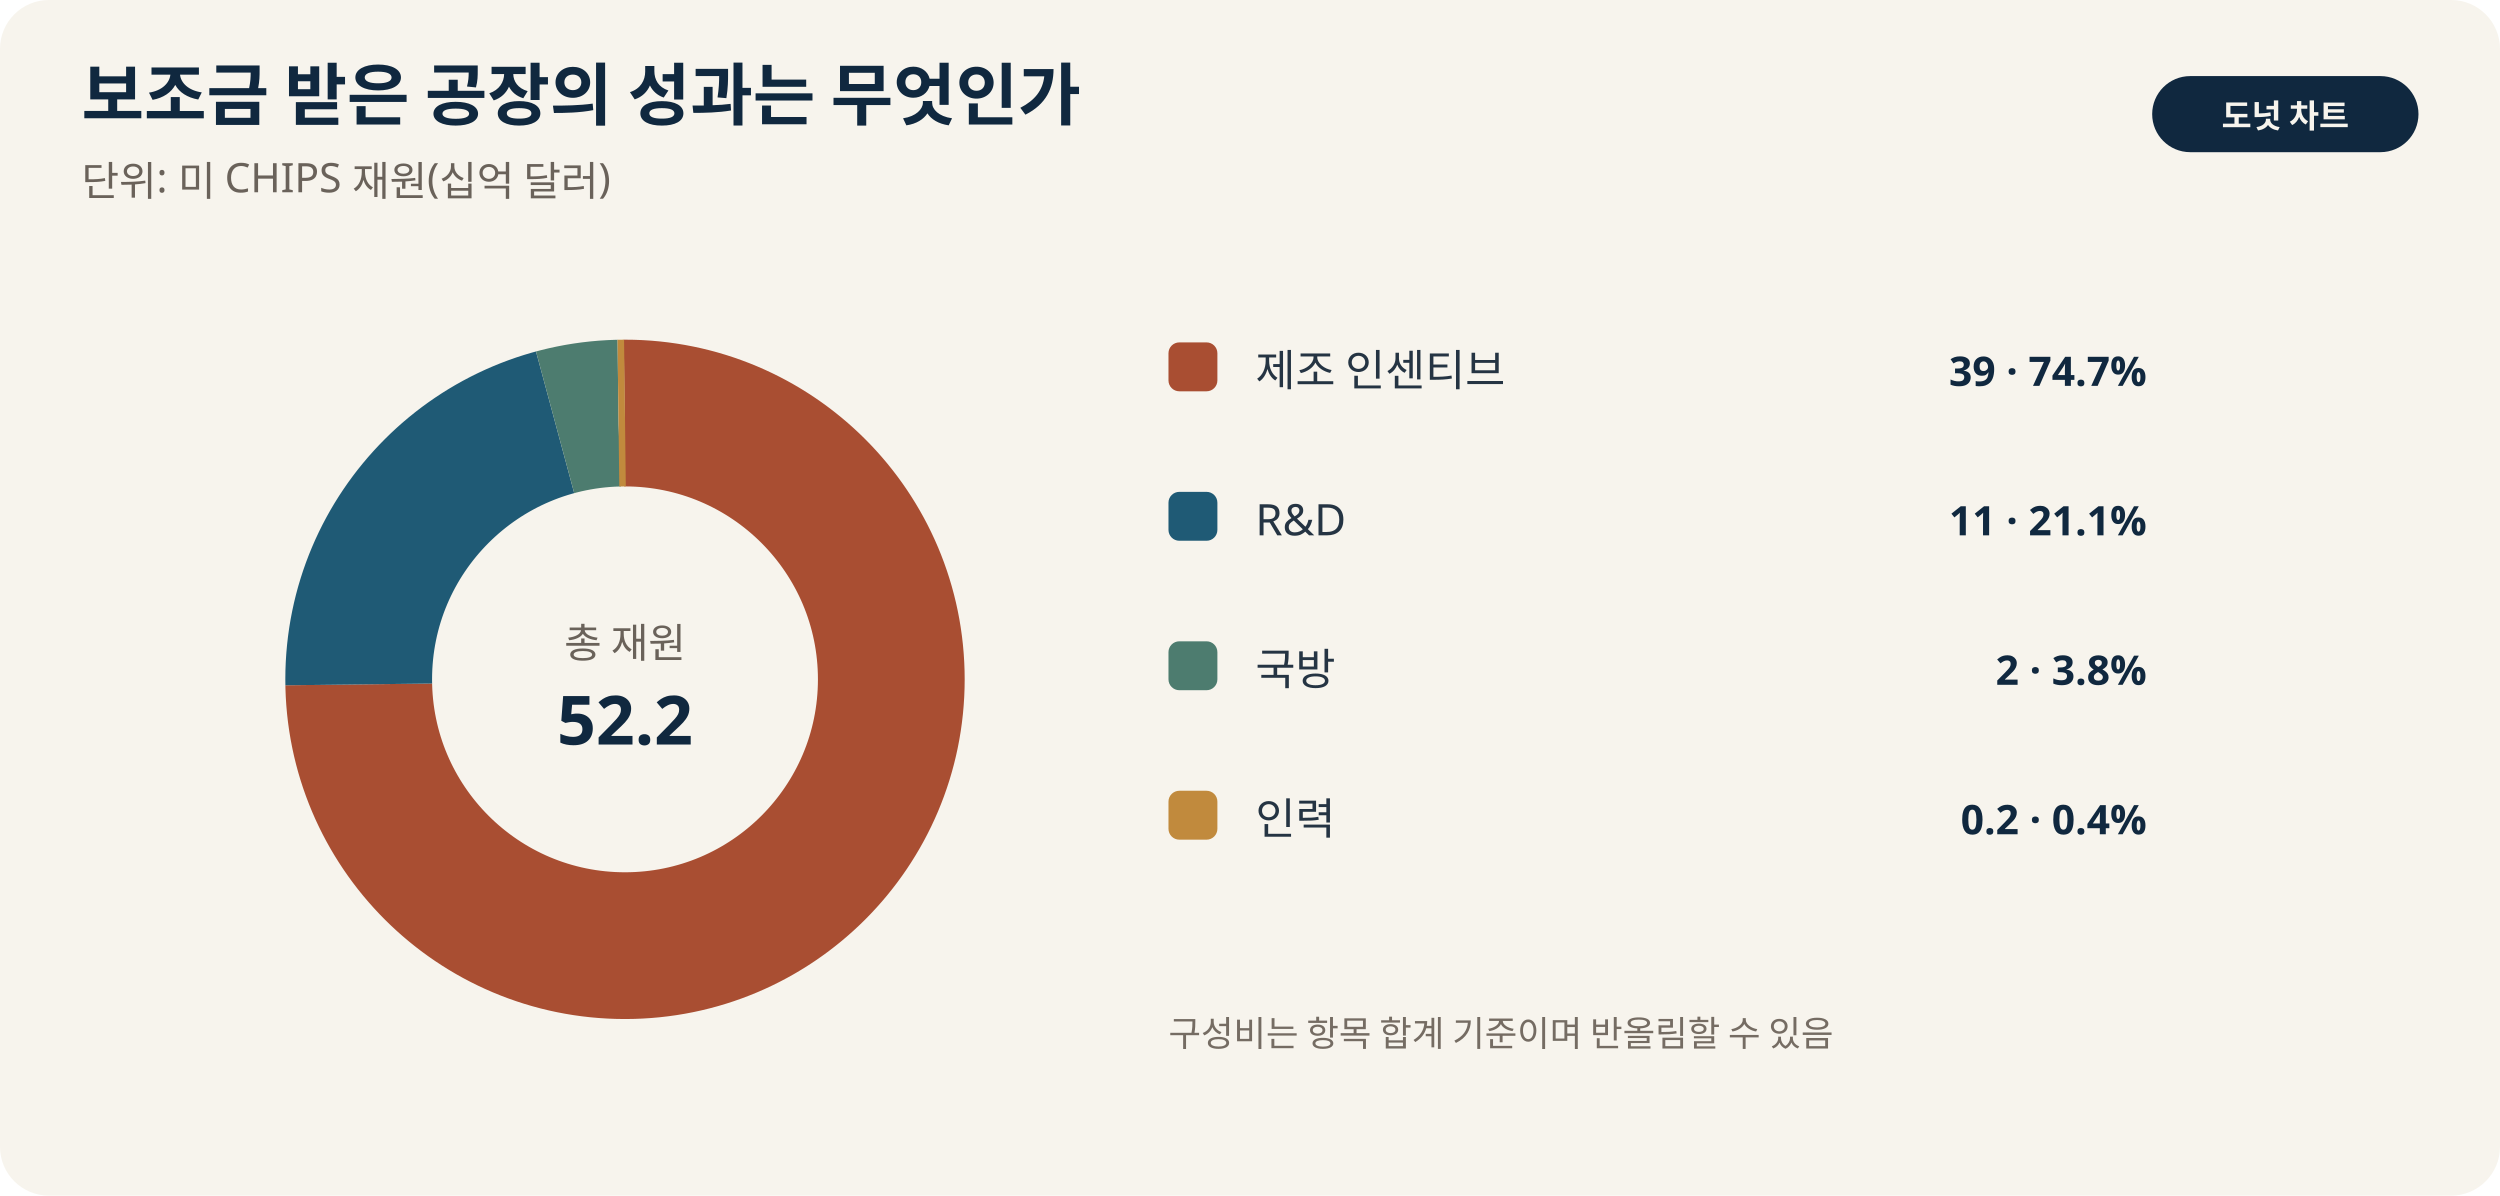
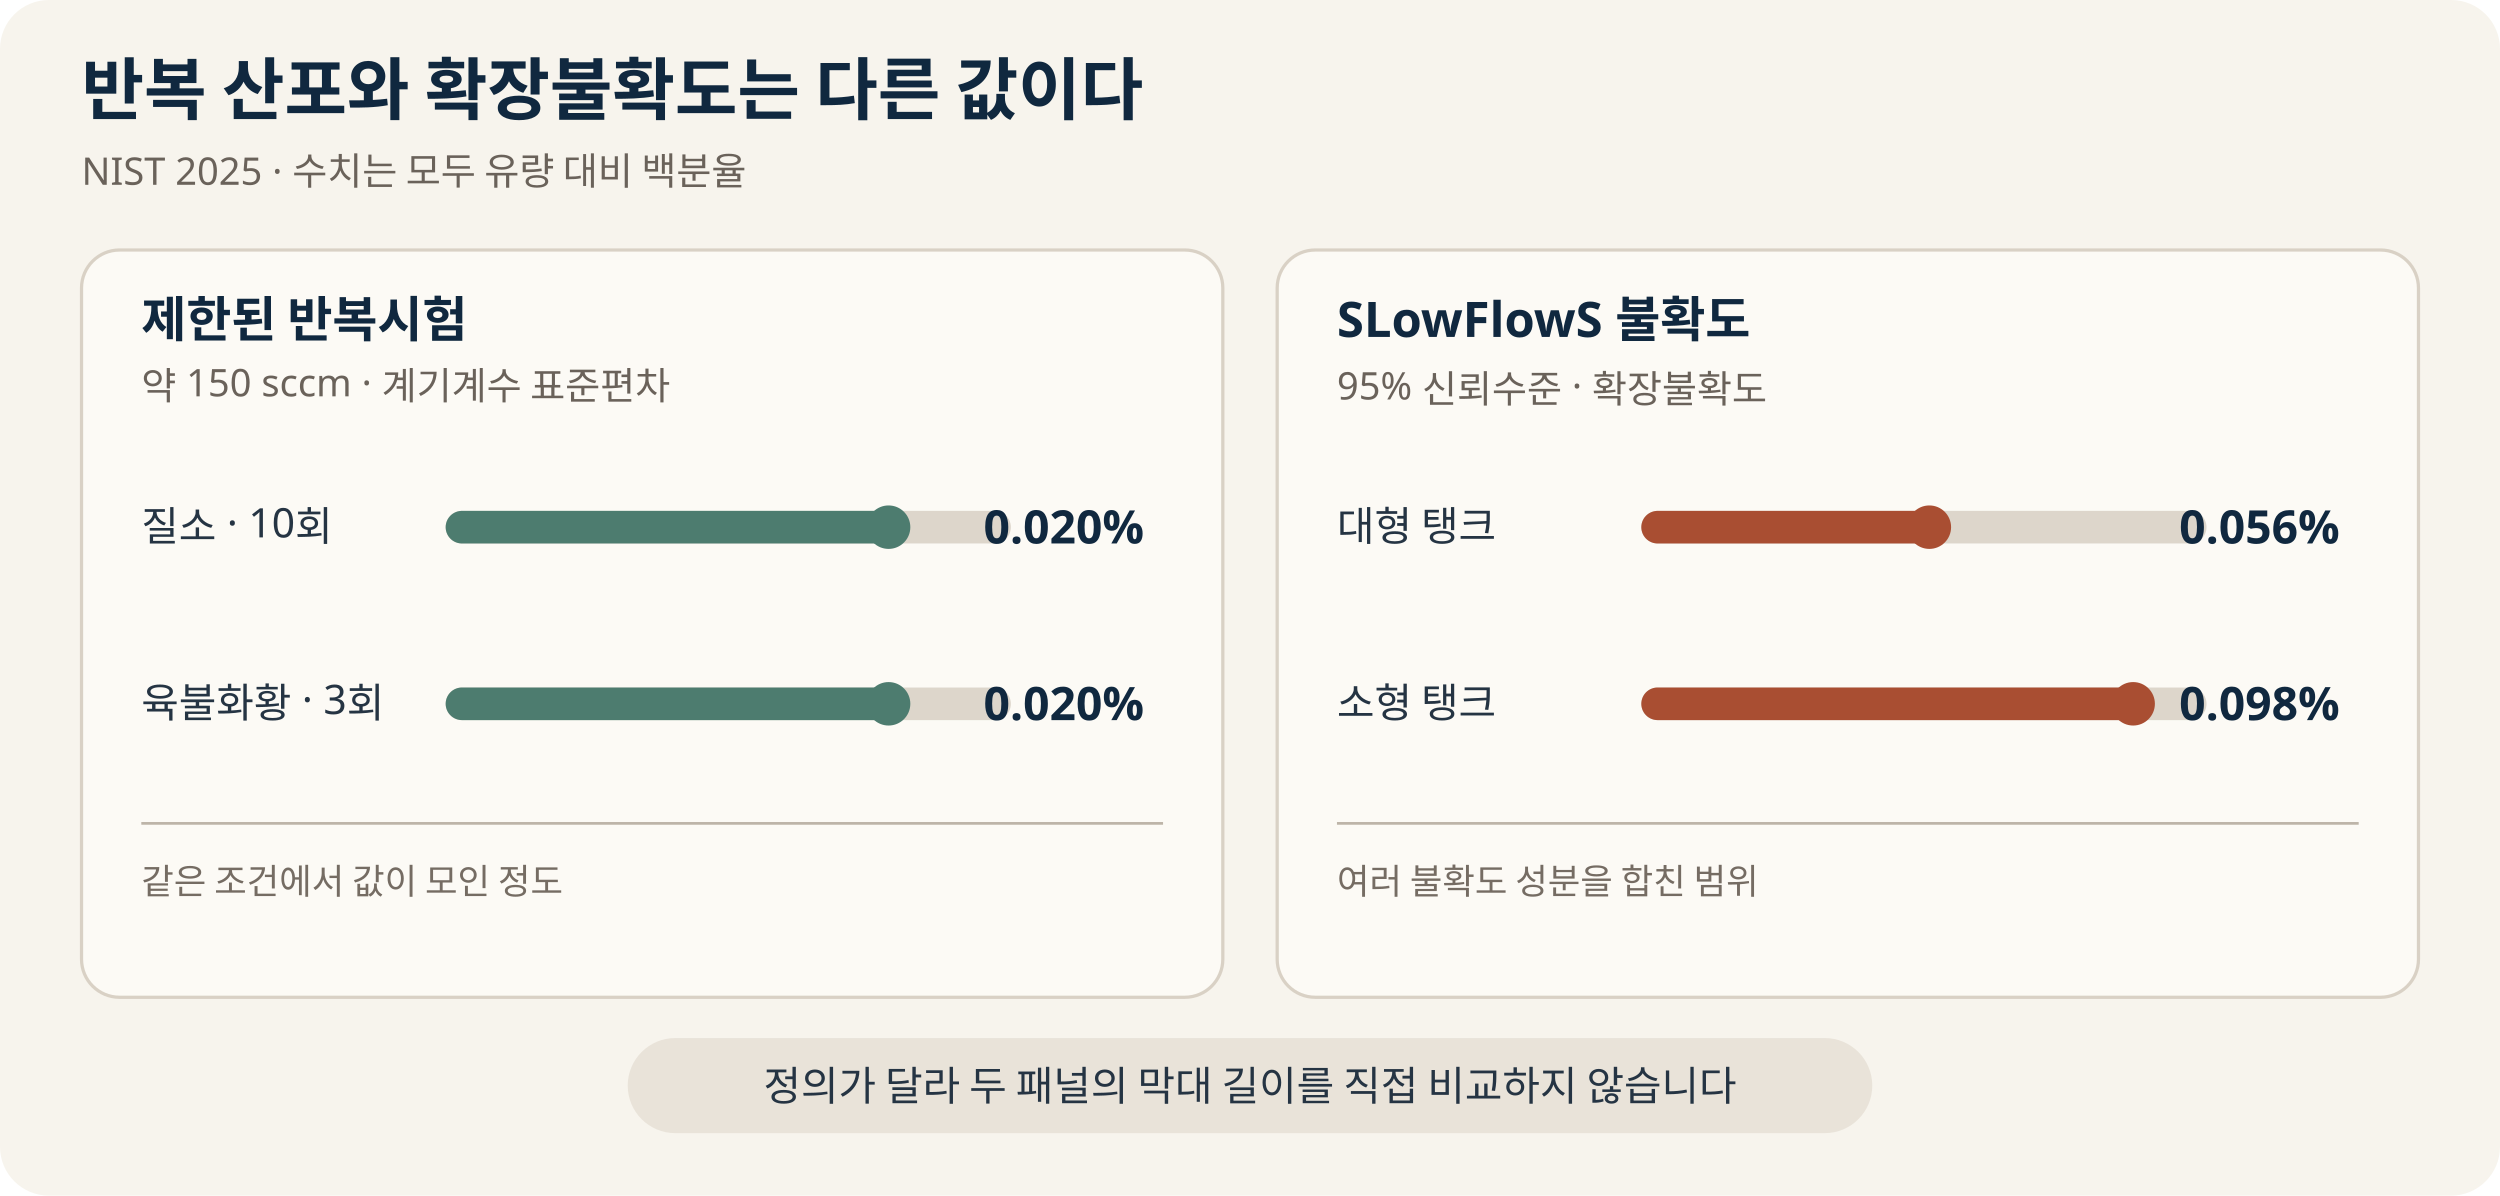
<svg xmlns="http://www.w3.org/2000/svg" viewBox="0 0 920 440" role="img" aria-labelledby="title desc">
  <style>
-   .bg{fill:#F7F4ED} .title{font:700 25px "Noto Sans KR",sans-serif;fill:#10283F}
-   .unit{font:15px "Noto Sans KR",sans-serif;fill:#6A625A} .label{font:16px "Noto Sans KR",sans-serif;fill:#253443}
-   .value{font:700 15px "Noto Sans KR",sans-serif;fill:#10283F} .grid{stroke:#D9D1C5;stroke-width:1}
-   .axis{stroke:#768594;stroke-width:1.4} .note{font:13px "Noto Sans KR",sans-serif;fill:#756C63}
- </style>
-   <rect class="bg" width="100%" height="100%" rx="18" />
-   <text x="30" y="44" class="title">보조금 받은 공장의 성과는 무엇인가</text>
-   <text x="30" y="72" class="unit">단위: 미 CHIPS 재원(십억 달러)</text>
-   <circle cx="230" cy="250" r="98" fill="none" stroke="#A94E32" stroke-width="54" stroke-dasharray="460.0 155.7" stroke-dashoffset="-0.0" transform="rotate(-90 230 250)" />
-   <circle cx="230" cy="250" r="98" fill="none" stroke="#1F5A75" stroke-width="54" stroke-dasharray="129.8 486.0" stroke-dashoffset="-460.0" transform="rotate(-90 230 250)" />
-   <circle cx="230" cy="250" r="98" fill="none" stroke="#4D7C6F" stroke-width="54" stroke-dasharray="23.6 592.2" stroke-dashoffset="-589.8" transform="rotate(-90 230 250)" />
-   <circle cx="230" cy="250" r="98" fill="none" stroke="#C18A3D" stroke-width="54" stroke-dasharray="2.4 613.4" stroke-dashoffset="-613.4" transform="rotate(-90 230 250)" />
-   <text x="230" y="242" text-anchor="middle" class="unit">총 재원</text>
-   <text x="230" y="274" text-anchor="middle" class="title">52.2</text>
-   <rect x="430" y="126" width="18" height="18" rx="4" fill="#A94E32" />
-   <text x="462" y="142" class="label">제조 인센티브</text>
-   <text x="790" y="142" text-anchor="end" class="value">39 · 74.7%</text>
-   <rect x="430" y="181" width="18" height="18" rx="4" fill="#1F5A75" />
-   <text x="462" y="197" class="label">R&amp;D</text>
-   <text x="790" y="197" text-anchor="end" class="value">11 · 21.1%</text>
-   <rect x="430" y="236" width="18" height="18" rx="4" fill="#4D7C6F" />
-   <text x="462" y="252" class="label">국방</text>
-   <text x="790" y="252" text-anchor="end" class="value">2 · 3.8%</text>
-   <rect x="430" y="291" width="18" height="18" rx="4" fill="#C18A3D" />
-   <text x="462" y="307" class="label">인력</text>
-   <text x="790" y="307" text-anchor="end" class="value">0.2 · 0.4%</text>
-   <text x="430" y="385" class="note">구성비는 항목 합계 기준이며 반올림할 수 있음</text>
-   <rect x="792" y="28" width="98" height="28" rx="14" fill="#10283F" />
-   <text x="841" y="47" text-anchor="middle" style="font:700 12px 'Noto Sans KR',sans-serif;fill:#F7F4ED">도넛 차트</text>
+     .bg{fill:#F7F4ED}.panel{fill:#FCFAF5;stroke:#D9D1C5;stroke-width:1.2}.title{font:700 25px "Noto Sans KR",sans-serif;fill:#10283F}.sub{font:14px "Noto Sans KR",sans-serif;fill:#6A625A}.head{font:700 18px "Noto Sans KR",sans-serif;fill:#10283F}.label{font:15px "Noto Sans KR",sans-serif;fill:#253443}.value{font:700 17px "Noto Sans KR",sans-serif;fill:#10283F}.note{font:13px "Noto Sans KR",sans-serif;fill:#756C63}.track{stroke:#DDD6CB;stroke-width:12;stroke-linecap:round}.rep{stroke:#4D7C6F;stroke-width:12;stroke-linecap:round}.unc{stroke:#A94E32;stroke-width:12;stroke-linecap:round}.dot1{fill:#4D7C6F}.dot2{fill:#A94E32}.rule{stroke:#BDB4A8;stroke-width:1}
+   </style>
+   <rect class="bg" width="920" height="440" rx="18" />
+   <text x="30" y="42" class="title">반복 산포와 확장불확도는 다른 값이다</text>
+   <text x="30" y="68" class="sub">NIST 2025 · 수치는 모두 유량 대비 백분율</text>
+   <rect x="30" y="92" width="420" height="275" rx="14" class="panel" />
+   <rect x="470" y="92" width="420" height="275" rx="14" class="panel" />
+   <text x="52" y="124" class="head">제한된 반복시험</text>
+   <text x="52" y="147" class="sub">약 150 sccm · 계기계수 표준편차</text>
+   <text x="52" y="199" class="label">질소 · 10회</text>
+   <line x1="170" y1="194" x2="366" y2="194" class="track" />
+   <line x1="170" y1="194" x2="327" y2="194" class="rep" />
+   <circle cx="327" cy="194" r="8" class="dot1" />
+   <text x="421" y="200" text-anchor="end" class="value">0.020%</text>
+   <text x="52" y="264" class="label">육불화황 · 3회</text>
+   <line x1="170" y1="259" x2="366" y2="259" class="track" />
+   <line x1="170" y1="259" x2="327" y2="259" class="rep" />
+   <circle cx="327" cy="259" r="8" class="dot1" />
+   <text x="421" y="265" text-anchor="end" class="value">0.020%</text>
+   <line x1="52" y1="303" x2="428" y2="303" class="rule" />
+   <text x="52" y="329" class="note">같은 조건에서 값이 모인 정도</text>
+   <text x="492" y="124" class="head">SLowFlowS 불확도</text>
+   <text x="492" y="147" class="sub">95% 신뢰수준 · 확장불확도</text>
+   <text x="492" y="199" class="label">대형 탱크</text>
+   <line x1="610" y1="194" x2="806" y2="194" class="track" />
+   <line x1="610" y1="194" x2="710" y2="194" class="unc" />
+   <circle cx="710" cy="194" r="8" class="dot2" />
+   <text x="861" y="200" text-anchor="end" class="value">0.056%</text>
+   <text x="492" y="264" class="label">소형 탱크</text>
+   <line x1="610" y1="259" x2="806" y2="259" class="track" />
+   <line x1="610" y1="259" x2="785" y2="259" class="unc" />
+   <circle cx="785" cy="259" r="8" class="dot2" />
+   <text x="861" y="265" text-anchor="end" class="value">0.098%</text>
+   <line x1="492" y1="303" x2="868" y2="303" class="rule" />
+   <text x="492" y="329" class="note">여러 불확도 성분을 합친 범위</text>
+   <rect x="231" y="382" width="458" height="35" rx="17.5" fill="#E9E3D9" />
+   <text x="460" y="405" text-anchor="middle" class="label">정의가 달라 두 패널의 막대 길이를 직접 비교하지 않습니다</text>
</svg>
